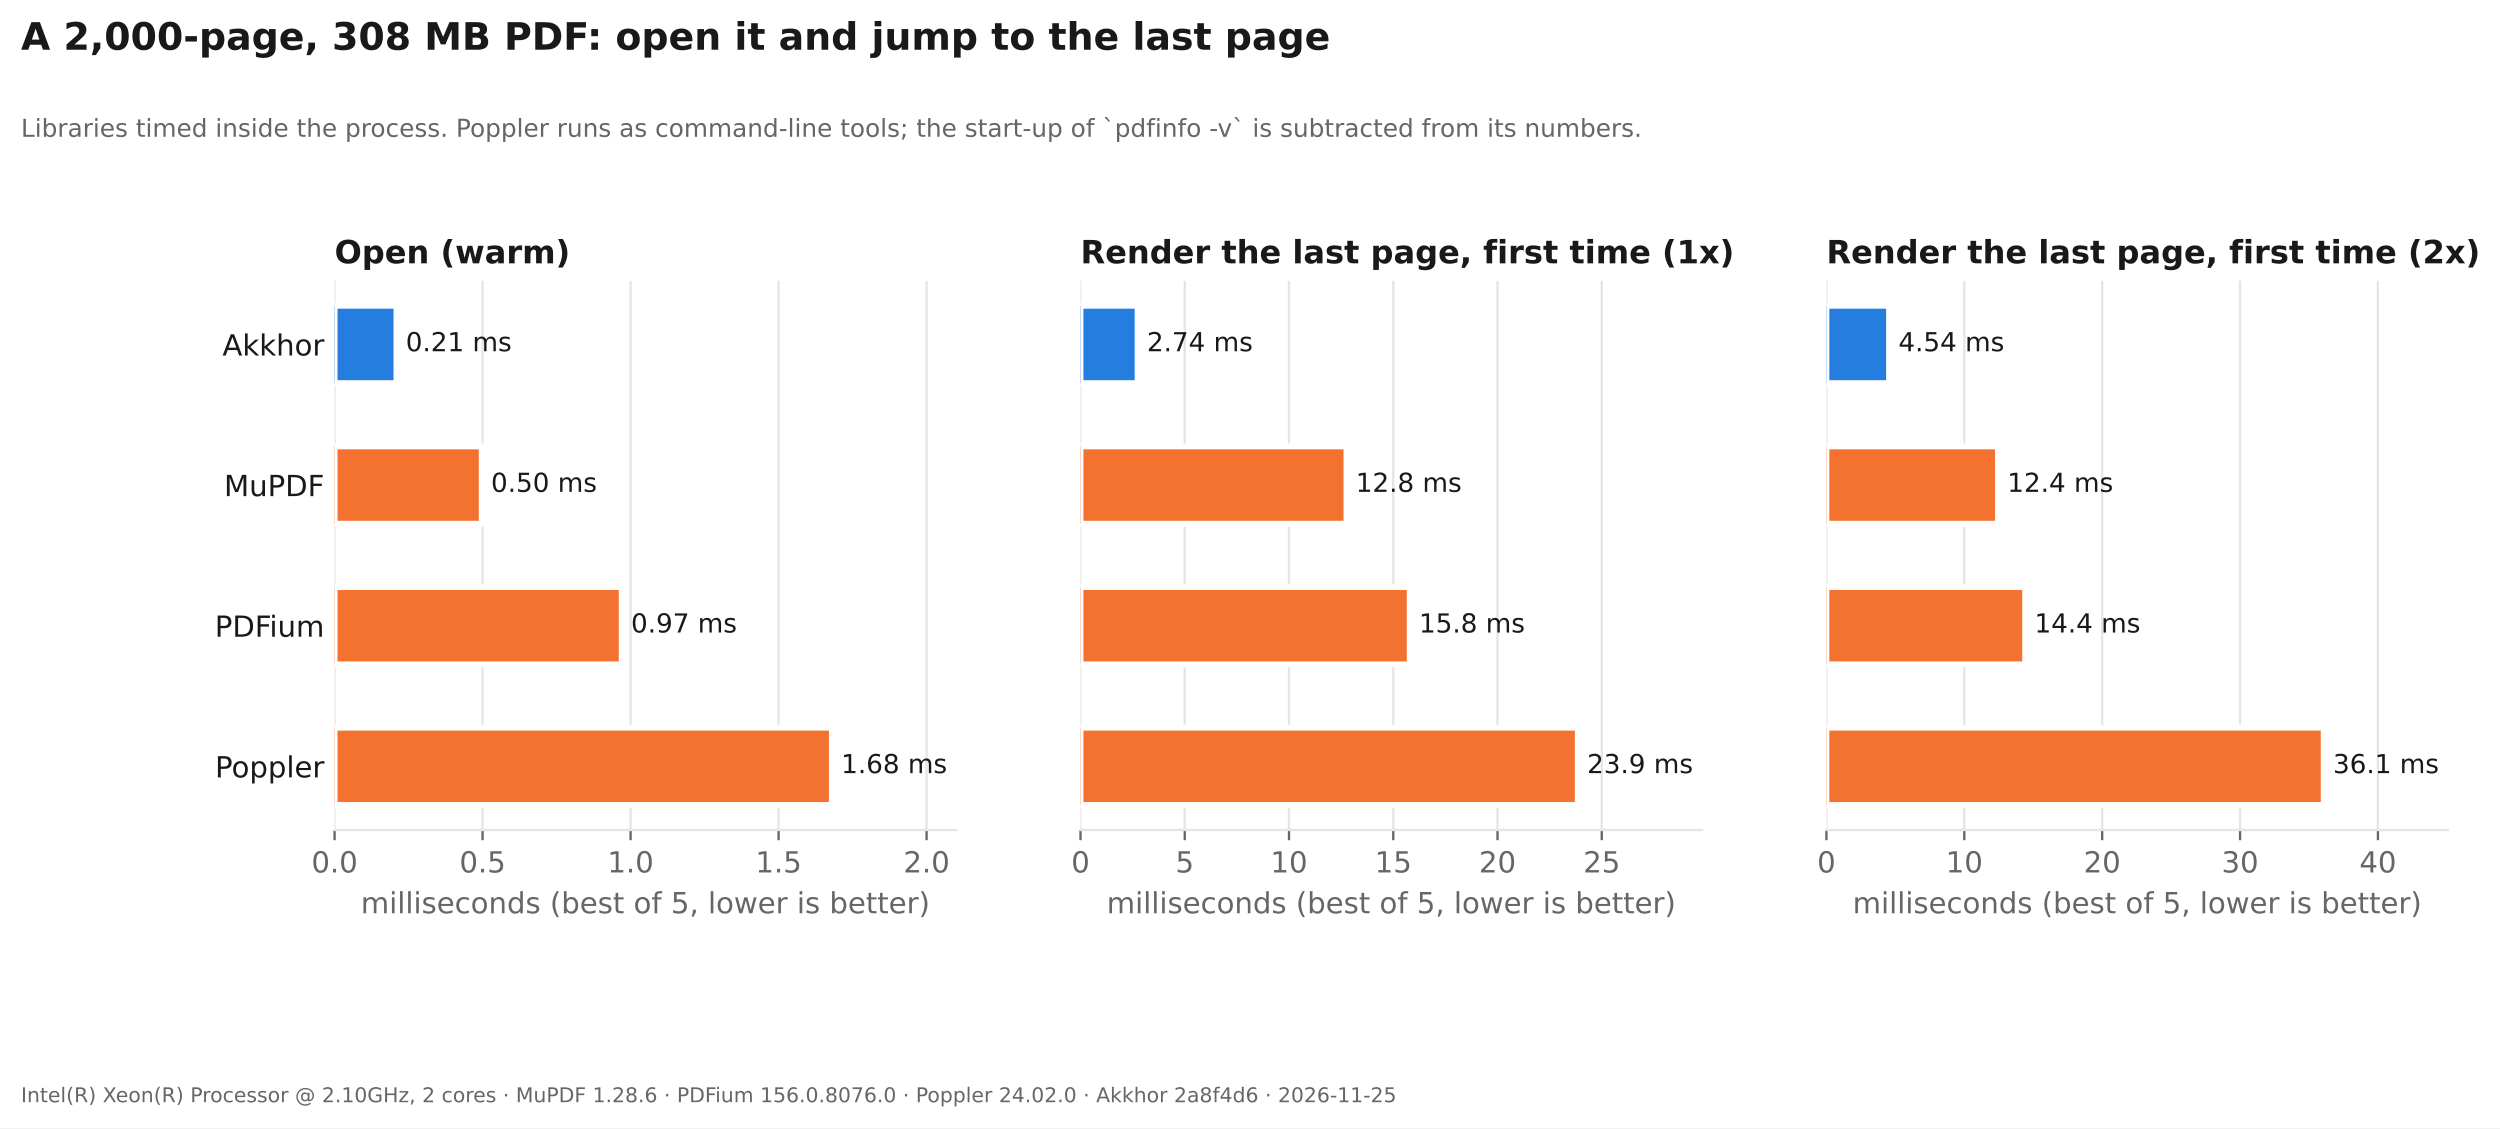
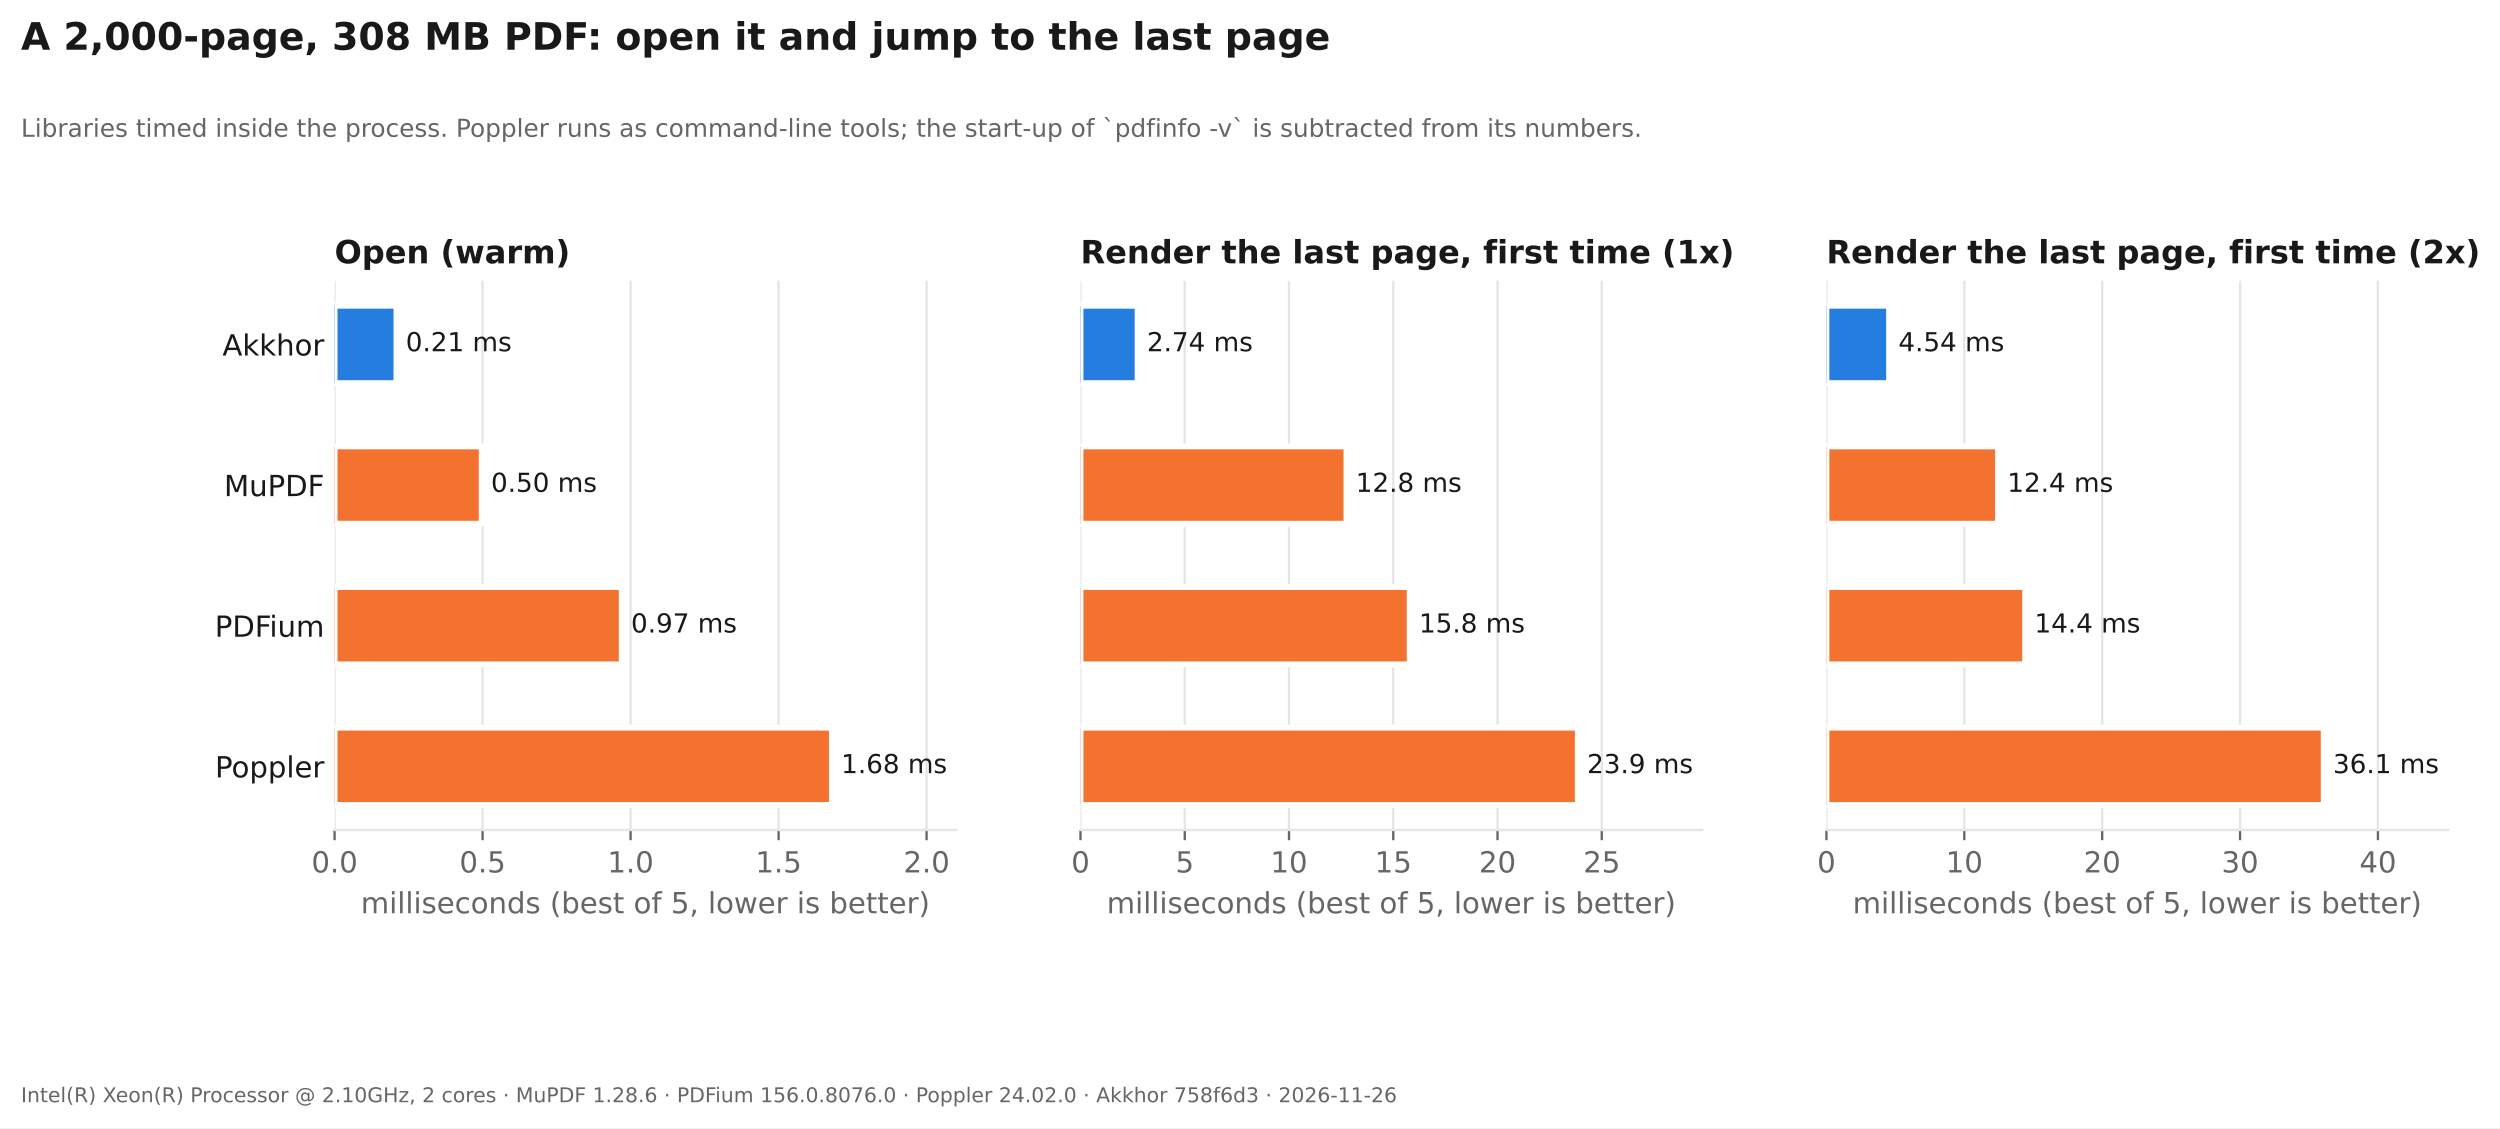
<svg xmlns="http://www.w3.org/2000/svg" xmlns:xlink="http://www.w3.org/1999/xlink" width="858.08pt" height="387.202pt" viewBox="0 0 858.08 387.202" version="1.1">
  <defs>
    <style type="text/css">*{stroke-linejoin: round; stroke-linecap: butt}</style>
  </defs>
  <g id="figure_1">
    <g id="patch_1">
      <path d="M 0 387.202  L 858.08 387.202  L 858.08 0  L 0 0  z " style="fill: #ffffff" />
    </g>
    <g id="axes_1">
      <g id="patch_2">
        <path d="M 114.84 284.873  L 328.193 284.873  L 328.193 96.377  L 114.84 96.377  z " style="fill: #ffffff" />
      </g>
      <g id="matplotlib.axis_1">
        <g id="xtick_1">
          <g id="line2d_1">
-             <path d="M 114.84 284.873  L 114.84 96.377  " clip-path="url(#pf1f8b176f7)" style="fill: none; stroke: #e5e5e5; stroke-width: 0.8; stroke-linecap: square" />
+             <path d="M 114.84 284.873  L 114.84 96.377  " clip-path="url(#p0b7509cb0c)" style="fill: none; stroke: #e5e5e5; stroke-width: 0.8; stroke-linecap: square" />
          </g>
          <g id="line2d_2">
            <defs>
-               <path id="m13250ff555" d="M 0 0  L 0 3.5  " style="stroke: #666666; stroke-width: 0.8" />
+               <path id="m9afbb3ac37" d="M 0 0  L 0 3.5  " style="stroke: #666666; stroke-width: 0.8" />
            </defs>
            <g>
-               <use xlink:href="#m13250ff555" x="114.84" y="284.873" style="fill: #666666; stroke: #666666; stroke-width: 0.8" />
+               <use xlink:href="#m9afbb3ac37" x="114.84" y="284.873" style="fill: #666666; stroke: #666666; stroke-width: 0.8" />
            </g>
          </g>
          <g id="text_1">
            <text style="font-size: 10px; font-family: 'DejaVu Sans'; text-anchor: middle; fill: #666666" x="114.84" y="299.471" transform="rotate(-0 114.84 299.4707)">0.0</text>
          </g>
        </g>
        <g id="xtick_2">
          <g id="line2d_3">
-             <path d="M 165.638 284.873  L 165.638 96.377  " clip-path="url(#pf1f8b176f7)" style="fill: none; stroke: #e5e5e5; stroke-width: 0.8; stroke-linecap: square" />
+             <path d="M 165.638 284.873  L 165.638 96.377  " clip-path="url(#p0b7509cb0c)" style="fill: none; stroke: #e5e5e5; stroke-width: 0.8; stroke-linecap: square" />
          </g>
          <g id="line2d_4">
            <g>
-               <use xlink:href="#m13250ff555" x="165.638" y="284.873" style="fill: #666666; stroke: #666666; stroke-width: 0.8" />
+               <use xlink:href="#m9afbb3ac37" x="165.638" y="284.873" style="fill: #666666; stroke: #666666; stroke-width: 0.8" />
            </g>
          </g>
          <g id="text_2">
            <text style="font-size: 10px; font-family: 'DejaVu Sans'; text-anchor: middle; fill: #666666" x="165.638" y="299.471" transform="rotate(-0 165.6383 299.4707)">0.5</text>
          </g>
        </g>
        <g id="xtick_3">
          <g id="line2d_5">
-             <path d="M 216.437 284.873  L 216.437 96.377  " clip-path="url(#pf1f8b176f7)" style="fill: none; stroke: #e5e5e5; stroke-width: 0.8; stroke-linecap: square" />
+             <path d="M 216.437 284.873  L 216.437 96.377  " clip-path="url(#p0b7509cb0c)" style="fill: none; stroke: #e5e5e5; stroke-width: 0.8; stroke-linecap: square" />
          </g>
          <g id="line2d_6">
            <g>
-               <use xlink:href="#m13250ff555" x="216.437" y="284.873" style="fill: #666666; stroke: #666666; stroke-width: 0.8" />
+               <use xlink:href="#m9afbb3ac37" x="216.437" y="284.873" style="fill: #666666; stroke: #666666; stroke-width: 0.8" />
            </g>
          </g>
          <g id="text_3">
            <text style="font-size: 10px; font-family: 'DejaVu Sans'; text-anchor: middle; fill: #666666" x="216.437" y="299.471" transform="rotate(-0 216.4366 299.4707)">1.0</text>
          </g>
        </g>
        <g id="xtick_4">
          <g id="line2d_7">
-             <path d="M 267.235 284.873  L 267.235 96.377  " clip-path="url(#pf1f8b176f7)" style="fill: none; stroke: #e5e5e5; stroke-width: 0.8; stroke-linecap: square" />
+             <path d="M 267.235 284.873  L 267.235 96.377  " clip-path="url(#p0b7509cb0c)" style="fill: none; stroke: #e5e5e5; stroke-width: 0.8; stroke-linecap: square" />
          </g>
          <g id="line2d_8">
            <g>
-               <use xlink:href="#m13250ff555" x="267.235" y="284.873" style="fill: #666666; stroke: #666666; stroke-width: 0.8" />
+               <use xlink:href="#m9afbb3ac37" x="267.235" y="284.873" style="fill: #666666; stroke: #666666; stroke-width: 0.8" />
            </g>
          </g>
          <g id="text_4">
            <text style="font-size: 10px; font-family: 'DejaVu Sans'; text-anchor: middle; fill: #666666" x="267.235" y="299.471" transform="rotate(-0 267.235 299.4707)">1.5</text>
          </g>
        </g>
        <g id="xtick_5">
          <g id="line2d_9">
-             <path d="M 318.033 284.873  L 318.033 96.377  " clip-path="url(#pf1f8b176f7)" style="fill: none; stroke: #e5e5e5; stroke-width: 0.8; stroke-linecap: square" />
+             <path d="M 318.033 284.873  L 318.033 96.377  " clip-path="url(#p0b7509cb0c)" style="fill: none; stroke: #e5e5e5; stroke-width: 0.8; stroke-linecap: square" />
          </g>
          <g id="line2d_10">
            <g>
-               <use xlink:href="#m13250ff555" x="318.033" y="284.873" style="fill: #666666; stroke: #666666; stroke-width: 0.8" />
+               <use xlink:href="#m9afbb3ac37" x="318.033" y="284.873" style="fill: #666666; stroke: #666666; stroke-width: 0.8" />
            </g>
          </g>
          <g id="text_5">
            <text style="font-size: 10px; font-family: 'DejaVu Sans'; text-anchor: middle; fill: #666666" x="318.033" y="299.471" transform="rotate(-0 318.0333 299.4707)">2.0</text>
          </g>
        </g>
        <g id="text_6">
          <text style="font-size: 10px; font-family: 'DejaVu Sans'; text-anchor: middle; fill: #666666" x="221.516" y="313.471" transform="rotate(-0 221.5165 313.4715)">milliseconds (best of 5, lower is better)</text>
        </g>
      </g>
      <g id="matplotlib.axis_2">
        <g id="ytick_1">
          <g id="line2d_11" />
          <g id="text_7">
            <text style="font-size: 10px; font-family: 'DejaVu Sans'; text-anchor: end; fill: #191919" x="111.34" y="122.019" transform="rotate(-0 111.34 122.0186)">Akkhor</text>
          </g>
        </g>
        <g id="ytick_2">
          <g id="line2d_12" />
          <g id="text_8">
            <text style="font-size: 10px; font-family: 'DejaVu Sans'; text-anchor: end; fill: #191919" x="111.34" y="170.289" transform="rotate(-0 111.34 170.2886)">MuPDF</text>
          </g>
        </g>
        <g id="ytick_3">
          <g id="line2d_13" />
          <g id="text_9">
            <text style="font-size: 10px; font-family: 'DejaVu Sans'; text-anchor: end; fill: #191919" x="111.34" y="218.559" transform="rotate(-0 111.34 218.5594)">PDFium</text>
          </g>
        </g>
        <g id="ytick_4">
          <g id="line2d_14" />
          <g id="text_10">
            <text style="font-size: 10px; font-family: 'DejaVu Sans'; text-anchor: end; fill: #191919" x="111.34" y="266.83" transform="rotate(-0 111.34 266.8299)">Poppler</text>
          </g>
        </g>
      </g>
      <g id="patch_3">
-         <path d="M 114.84 131.494  L 136.074 131.494  L 136.074 104.945  L 114.84 104.945  z " clip-path="url(#pf1f8b176f7)" style="fill: #257de0; stroke: #ffffff; stroke-width: 2; stroke-linejoin: miter" />
+         <path d="M 114.84 131.494  L 136.074 131.494  L 136.074 104.945  L 114.84 104.945  z " clip-path="url(#p0b7509cb0c)" style="fill: #257de0; stroke: #ffffff; stroke-width: 2; stroke-linejoin: miter" />
      </g>
      <g id="patch_4">
-         <path d="M 114.84 179.764  L 165.334 179.764  L 165.334 153.215  L 114.84 153.215  z " clip-path="url(#pf1f8b176f7)" style="fill: #f47230; stroke: #ffffff; stroke-width: 2; stroke-linejoin: miter" />
+         <path d="M 114.84 179.764  L 165.334 179.764  L 165.334 153.215  L 114.84 153.215  z " clip-path="url(#p0b7509cb0c)" style="fill: #f47230; stroke: #ffffff; stroke-width: 2; stroke-linejoin: miter" />
      </g>
      <g id="patch_5">
-         <path d="M 114.84 228.035  L 213.389 228.035  L 213.389 201.486  L 114.84 201.486  z " clip-path="url(#pf1f8b176f7)" style="fill: #f47230; stroke: #ffffff; stroke-width: 2; stroke-linejoin: miter" />
+         <path d="M 114.84 228.035  L 213.389 228.035  L 213.389 201.486  L 114.84 201.486  z " clip-path="url(#p0b7509cb0c)" style="fill: #f47230; stroke: #ffffff; stroke-width: 2; stroke-linejoin: miter" />
      </g>
      <g id="patch_6">
-         <path d="M 114.84 276.305  L 285.522 276.305  L 285.522 249.756  L 114.84 249.756  z " clip-path="url(#pf1f8b176f7)" style="fill: #f47230; stroke: #ffffff; stroke-width: 2; stroke-linejoin: miter" />
+         <path d="M 114.84 276.305  L 285.522 276.305  L 285.522 249.756  L 114.84 249.756  z " clip-path="url(#p0b7509cb0c)" style="fill: #f47230; stroke: #ffffff; stroke-width: 2; stroke-linejoin: miter" />
      </g>
      <g id="patch_7">
        <path d="M 114.84 284.873  L 328.193 284.873  " style="fill: none; stroke: #e5e5e5; stroke-width: 0.8; stroke-linejoin: miter; stroke-linecap: square" />
      </g>
      <g id="text_11">
        <text style="font-size: 9px; font-family: 'DejaVu Sans'; text-anchor: start; fill: #191919" x="139.274" y="120.557" transform="rotate(-0 139.274 120.5573)">0.21 ms</text>
      </g>
      <g id="text_12">
        <text style="font-size: 9px; font-family: 'DejaVu Sans'; text-anchor: start; fill: #191919" x="168.534" y="168.828" transform="rotate(-0 168.5338 168.8277)">0.50 ms</text>
      </g>
      <g id="text_13">
        <text style="font-size: 9px; font-family: 'DejaVu Sans'; text-anchor: start; fill: #191919" x="216.589" y="217.098" transform="rotate(-0 216.589 217.0981)">0.97 ms</text>
      </g>
      <g id="text_14">
        <text style="font-size: 9px; font-family: 'DejaVu Sans'; text-anchor: start; fill: #191919" x="288.723" y="265.369" transform="rotate(-0 288.7226 265.3685)">1.68 ms</text>
      </g>
      <g id="text_15">
        <text style="font-weight: 700; font-size: 11px; font-family: 'DejaVu Sans'; text-anchor: start; fill: #191919" x="114.84" y="90.377" transform="rotate(-0 114.84 90.37702)">Open (warm)</text>
      </g>
    </g>
    <g id="axes_2">
      <g id="patch_8">
        <path d="M 370.864 284.873  L 584.216 284.873  L 584.216 96.377  L 370.864 96.377  z " style="fill: #ffffff" />
      </g>
      <g id="matplotlib.axis_3">
        <g id="xtick_6">
          <g id="line2d_15">
-             <path d="M 370.864 284.873  L 370.864 96.377  " clip-path="url(#p4d5de97fbf)" style="fill: none; stroke: #e5e5e5; stroke-width: 0.8; stroke-linecap: square" />
+             <path d="M 370.864 284.873  L 370.864 96.377  " clip-path="url(#p39cac77a9c)" style="fill: none; stroke: #e5e5e5; stroke-width: 0.8; stroke-linecap: square" />
          </g>
          <g id="line2d_16">
            <g>
-               <use xlink:href="#m13250ff555" x="370.864" y="284.873" style="fill: #666666; stroke: #666666; stroke-width: 0.8" />
+               <use xlink:href="#m9afbb3ac37" x="370.864" y="284.873" style="fill: #666666; stroke: #666666; stroke-width: 0.8" />
            </g>
          </g>
          <g id="text_16">
            <text style="font-size: 10px; font-family: 'DejaVu Sans'; text-anchor: middle; fill: #666666" x="370.864" y="299.471" transform="rotate(-0 370.8635 299.4707)">0</text>
          </g>
        </g>
        <g id="xtick_7">
          <g id="line2d_17">
-             <path d="M 406.646 284.873  L 406.646 96.377  " clip-path="url(#p4d5de97fbf)" style="fill: none; stroke: #e5e5e5; stroke-width: 0.8; stroke-linecap: square" />
+             <path d="M 406.646 284.873  L 406.646 96.377  " clip-path="url(#p39cac77a9c)" style="fill: none; stroke: #e5e5e5; stroke-width: 0.8; stroke-linecap: square" />
          </g>
          <g id="line2d_18">
            <g>
-               <use xlink:href="#m13250ff555" x="406.646" y="284.873" style="fill: #666666; stroke: #666666; stroke-width: 0.8" />
+               <use xlink:href="#m9afbb3ac37" x="406.646" y="284.873" style="fill: #666666; stroke: #666666; stroke-width: 0.8" />
            </g>
          </g>
          <g id="text_17">
            <text style="font-size: 10px; font-family: 'DejaVu Sans'; text-anchor: middle; fill: #666666" x="406.646" y="299.471" transform="rotate(-0 406.646 299.4707)">5</text>
          </g>
        </g>
        <g id="xtick_8">
          <g id="line2d_19">
-             <path d="M 442.428 284.873  L 442.428 96.377  " clip-path="url(#p4d5de97fbf)" style="fill: none; stroke: #e5e5e5; stroke-width: 0.8; stroke-linecap: square" />
+             <path d="M 442.428 284.873  L 442.428 96.377  " clip-path="url(#p39cac77a9c)" style="fill: none; stroke: #e5e5e5; stroke-width: 0.8; stroke-linecap: square" />
          </g>
          <g id="line2d_20">
            <g>
-               <use xlink:href="#m13250ff555" x="442.428" y="284.873" style="fill: #666666; stroke: #666666; stroke-width: 0.8" />
+               <use xlink:href="#m9afbb3ac37" x="442.428" y="284.873" style="fill: #666666; stroke: #666666; stroke-width: 0.8" />
            </g>
          </g>
          <g id="text_18">
            <text style="font-size: 10px; font-family: 'DejaVu Sans'; text-anchor: middle; fill: #666666" x="442.428" y="299.471" transform="rotate(-0 442.4285 299.4707)">10</text>
          </g>
        </g>
        <g id="xtick_9">
          <g id="line2d_21">
-             <path d="M 478.211 284.873  L 478.211 96.377  " clip-path="url(#p4d5de97fbf)" style="fill: none; stroke: #e5e5e5; stroke-width: 0.8; stroke-linecap: square" />
+             <path d="M 478.211 284.873  L 478.211 96.377  " clip-path="url(#p39cac77a9c)" style="fill: none; stroke: #e5e5e5; stroke-width: 0.8; stroke-linecap: square" />
          </g>
          <g id="line2d_22">
            <g>
-               <use xlink:href="#m13250ff555" x="478.211" y="284.873" style="fill: #666666; stroke: #666666; stroke-width: 0.8" />
+               <use xlink:href="#m9afbb3ac37" x="478.211" y="284.873" style="fill: #666666; stroke: #666666; stroke-width: 0.8" />
            </g>
          </g>
          <g id="text_19">
            <text style="font-size: 10px; font-family: 'DejaVu Sans'; text-anchor: middle; fill: #666666" x="478.211" y="299.471" transform="rotate(-0 478.2109 299.4707)">15</text>
          </g>
        </g>
        <g id="xtick_10">
          <g id="line2d_23">
-             <path d="M 513.993 284.873  L 513.993 96.377  " clip-path="url(#p4d5de97fbf)" style="fill: none; stroke: #e5e5e5; stroke-width: 0.8; stroke-linecap: square" />
+             <path d="M 513.993 284.873  L 513.993 96.377  " clip-path="url(#p39cac77a9c)" style="fill: none; stroke: #e5e5e5; stroke-width: 0.8; stroke-linecap: square" />
          </g>
          <g id="line2d_24">
            <g>
-               <use xlink:href="#m13250ff555" x="513.993" y="284.873" style="fill: #666666; stroke: #666666; stroke-width: 0.8" />
+               <use xlink:href="#m9afbb3ac37" x="513.993" y="284.873" style="fill: #666666; stroke: #666666; stroke-width: 0.8" />
            </g>
          </g>
          <g id="text_20">
            <text style="font-size: 10px; font-family: 'DejaVu Sans'; text-anchor: middle; fill: #666666" x="513.993" y="299.471" transform="rotate(-0 513.9934 299.4707)">20</text>
          </g>
        </g>
        <g id="xtick_11">
          <g id="line2d_25">
-             <path d="M 549.776 284.873  L 549.776 96.377  " clip-path="url(#p4d5de97fbf)" style="fill: none; stroke: #e5e5e5; stroke-width: 0.8; stroke-linecap: square" />
+             <path d="M 549.776 284.873  L 549.776 96.377  " clip-path="url(#p39cac77a9c)" style="fill: none; stroke: #e5e5e5; stroke-width: 0.8; stroke-linecap: square" />
          </g>
          <g id="line2d_26">
            <g>
-               <use xlink:href="#m13250ff555" x="549.776" y="284.873" style="fill: #666666; stroke: #666666; stroke-width: 0.8" />
+               <use xlink:href="#m9afbb3ac37" x="549.776" y="284.873" style="fill: #666666; stroke: #666666; stroke-width: 0.8" />
            </g>
          </g>
          <g id="text_21">
            <text style="font-size: 10px; font-family: 'DejaVu Sans'; text-anchor: middle; fill: #666666" x="549.776" y="299.471" transform="rotate(-0 549.7758 299.4707)">25</text>
          </g>
        </g>
        <g id="text_22">
          <text style="font-size: 10px; font-family: 'DejaVu Sans'; text-anchor: middle; fill: #666666" x="477.54" y="313.471" transform="rotate(-0 477.54 313.4715)">milliseconds (best of 5, lower is better)</text>
        </g>
      </g>
      <g id="matplotlib.axis_4">
        <g id="ytick_5">
          <g id="line2d_27" />
        </g>
        <g id="ytick_6">
          <g id="line2d_28" />
        </g>
        <g id="ytick_7">
          <g id="line2d_29" />
        </g>
        <g id="ytick_8">
          <g id="line2d_30" />
        </g>
      </g>
      <g id="patch_9">
-         <path d="M 370.864 131.494  L 390.458 131.494  L 390.458 104.945  L 370.864 104.945  z " clip-path="url(#p4d5de97fbf)" style="fill: #257de0; stroke: #ffffff; stroke-width: 2; stroke-linejoin: miter" />
+         <path d="M 370.864 131.494  L 390.458 131.494  L 390.458 104.945  L 370.864 104.945  z " clip-path="url(#p39cac77a9c)" style="fill: #257de0; stroke: #ffffff; stroke-width: 2; stroke-linejoin: miter" />
      </g>
      <g id="patch_10">
-         <path d="M 370.864 179.764  L 462.145 179.764  L 462.145 153.215  L 370.864 153.215  z " clip-path="url(#p4d5de97fbf)" style="fill: #f47230; stroke: #ffffff; stroke-width: 2; stroke-linejoin: miter" />
+         <path d="M 370.864 179.764  L 462.145 179.764  L 462.145 153.215  L 370.864 153.215  z " clip-path="url(#p39cac77a9c)" style="fill: #f47230; stroke: #ffffff; stroke-width: 2; stroke-linejoin: miter" />
      </g>
      <g id="patch_11">
-         <path d="M 370.864 228.035  L 483.85 228.035  L 483.85 201.486  L 370.864 201.486  z " clip-path="url(#p4d5de97fbf)" style="fill: #f47230; stroke: #ffffff; stroke-width: 2; stroke-linejoin: miter" />
+         <path d="M 370.864 228.035  L 483.85 228.035  L 483.85 201.486  L 370.864 201.486  z " clip-path="url(#p39cac77a9c)" style="fill: #f47230; stroke: #ffffff; stroke-width: 2; stroke-linejoin: miter" />
      </g>
      <g id="patch_12">
-         <path d="M 370.864 276.305  L 541.546 276.305  L 541.546 249.756  L 370.864 249.756  z " clip-path="url(#p4d5de97fbf)" style="fill: #f47230; stroke: #ffffff; stroke-width: 2; stroke-linejoin: miter" />
+         <path d="M 370.864 276.305  L 541.546 276.305  L 541.546 249.756  L 370.864 249.756  z " clip-path="url(#p39cac77a9c)" style="fill: #f47230; stroke: #ffffff; stroke-width: 2; stroke-linejoin: miter" />
      </g>
      <g id="patch_13">
        <path d="M 370.864 284.873  L 584.216 284.873  " style="fill: none; stroke: #e5e5e5; stroke-width: 0.8; stroke-linejoin: miter; stroke-linecap: square" />
      </g>
      <g id="text_23">
        <text style="font-size: 9px; font-family: 'DejaVu Sans'; text-anchor: start; fill: #191919" x="393.658" y="120.557" transform="rotate(-0 393.6583 120.5573)">2.74 ms</text>
      </g>
      <g id="text_24">
        <text style="font-size: 9px; font-family: 'DejaVu Sans'; text-anchor: start; fill: #191919" x="465.345" y="168.828" transform="rotate(-0 465.3449 168.8277)">12.8 ms</text>
      </g>
      <g id="text_25">
        <text style="font-size: 9px; font-family: 'DejaVu Sans'; text-anchor: start; fill: #191919" x="487.051" y="217.098" transform="rotate(-0 487.0505 217.0981)">15.8 ms</text>
      </g>
      <g id="text_26">
        <text style="font-size: 9px; font-family: 'DejaVu Sans'; text-anchor: start; fill: #191919" x="544.746" y="265.369" transform="rotate(-0 544.7462 265.3685)">23.9 ms</text>
      </g>
      <g id="text_27">
        <text style="font-weight: 700; font-size: 11px; font-family: 'DejaVu Sans'; text-anchor: start; fill: #191919" x="370.864" y="90.377" transform="rotate(-0 370.8635 90.37702)">Render the last page, first time (1x)</text>
      </g>
    </g>
    <g id="axes_3">
      <g id="patch_14">
        <path d="M 626.887 284.873  L 840.24 284.873  L 840.24 96.377  L 626.887 96.377  z " style="fill: #ffffff" />
      </g>
      <g id="matplotlib.axis_5">
        <g id="xtick_12">
          <g id="line2d_31">
-             <path d="M 626.887 284.873  L 626.887 96.377  " clip-path="url(#p975b23e01e)" style="fill: none; stroke: #e5e5e5; stroke-width: 0.8; stroke-linecap: square" />
+             <path d="M 626.887 284.873  L 626.887 96.377  " clip-path="url(#pef1f8a5b7e)" style="fill: none; stroke: #e5e5e5; stroke-width: 0.8; stroke-linecap: square" />
          </g>
          <g id="line2d_32">
            <g>
-               <use xlink:href="#m13250ff555" x="626.887" y="284.873" style="fill: #666666; stroke: #666666; stroke-width: 0.8" />
+               <use xlink:href="#m9afbb3ac37" x="626.887" y="284.873" style="fill: #666666; stroke: #666666; stroke-width: 0.8" />
            </g>
          </g>
          <g id="text_28">
            <text style="font-size: 10px; font-family: 'DejaVu Sans'; text-anchor: middle; fill: #666666" x="626.887" y="299.471" transform="rotate(-0 626.8871 299.4707)">0</text>
          </g>
        </g>
        <g id="xtick_13">
          <g id="line2d_33">
-             <path d="M 674.211 284.873  L 674.211 96.377  " clip-path="url(#p975b23e01e)" style="fill: none; stroke: #e5e5e5; stroke-width: 0.8; stroke-linecap: square" />
+             <path d="M 674.211 284.873  L 674.211 96.377  " clip-path="url(#pef1f8a5b7e)" style="fill: none; stroke: #e5e5e5; stroke-width: 0.8; stroke-linecap: square" />
          </g>
          <g id="line2d_34">
            <g>
-               <use xlink:href="#m13250ff555" x="674.211" y="284.873" style="fill: #666666; stroke: #666666; stroke-width: 0.8" />
+               <use xlink:href="#m9afbb3ac37" x="674.211" y="284.873" style="fill: #666666; stroke: #666666; stroke-width: 0.8" />
            </g>
          </g>
          <g id="text_29">
            <text style="font-size: 10px; font-family: 'DejaVu Sans'; text-anchor: middle; fill: #666666" x="674.211" y="299.471" transform="rotate(-0 674.2107 299.4707)">10</text>
          </g>
        </g>
        <g id="xtick_14">
          <g id="line2d_35">
-             <path d="M 721.534 284.873  L 721.534 96.377  " clip-path="url(#p975b23e01e)" style="fill: none; stroke: #e5e5e5; stroke-width: 0.8; stroke-linecap: square" />
+             <path d="M 721.534 284.873  L 721.534 96.377  " clip-path="url(#pef1f8a5b7e)" style="fill: none; stroke: #e5e5e5; stroke-width: 0.8; stroke-linecap: square" />
          </g>
          <g id="line2d_36">
            <g>
-               <use xlink:href="#m13250ff555" x="721.534" y="284.873" style="fill: #666666; stroke: #666666; stroke-width: 0.8" />
+               <use xlink:href="#m9afbb3ac37" x="721.534" y="284.873" style="fill: #666666; stroke: #666666; stroke-width: 0.8" />
            </g>
          </g>
          <g id="text_30">
            <text style="font-size: 10px; font-family: 'DejaVu Sans'; text-anchor: middle; fill: #666666" x="721.534" y="299.471" transform="rotate(-0 721.5344 299.4707)">20</text>
          </g>
        </g>
        <g id="xtick_15">
          <g id="line2d_37">
-             <path d="M 768.858 284.873  L 768.858 96.377  " clip-path="url(#p975b23e01e)" style="fill: none; stroke: #e5e5e5; stroke-width: 0.8; stroke-linecap: square" />
+             <path d="M 768.858 284.873  L 768.858 96.377  " clip-path="url(#pef1f8a5b7e)" style="fill: none; stroke: #e5e5e5; stroke-width: 0.8; stroke-linecap: square" />
          </g>
          <g id="line2d_38">
            <g>
-               <use xlink:href="#m13250ff555" x="768.858" y="284.873" style="fill: #666666; stroke: #666666; stroke-width: 0.8" />
+               <use xlink:href="#m9afbb3ac37" x="768.858" y="284.873" style="fill: #666666; stroke: #666666; stroke-width: 0.8" />
            </g>
          </g>
          <g id="text_31">
            <text style="font-size: 10px; font-family: 'DejaVu Sans'; text-anchor: middle; fill: #666666" x="768.858" y="299.471" transform="rotate(-0 768.8581 299.4707)">30</text>
          </g>
        </g>
        <g id="xtick_16">
          <g id="line2d_39">
-             <path d="M 816.182 284.873  L 816.182 96.377  " clip-path="url(#p975b23e01e)" style="fill: none; stroke: #e5e5e5; stroke-width: 0.8; stroke-linecap: square" />
+             <path d="M 816.182 284.873  L 816.182 96.377  " clip-path="url(#pef1f8a5b7e)" style="fill: none; stroke: #e5e5e5; stroke-width: 0.8; stroke-linecap: square" />
          </g>
          <g id="line2d_40">
            <g>
-               <use xlink:href="#m13250ff555" x="816.182" y="284.873" style="fill: #666666; stroke: #666666; stroke-width: 0.8" />
+               <use xlink:href="#m9afbb3ac37" x="816.182" y="284.873" style="fill: #666666; stroke: #666666; stroke-width: 0.8" />
            </g>
          </g>
          <g id="text_32">
            <text style="font-size: 10px; font-family: 'DejaVu Sans'; text-anchor: middle; fill: #666666" x="816.182" y="299.471" transform="rotate(-0 816.1818 299.4707)">40</text>
          </g>
        </g>
        <g id="text_33">
          <text style="font-size: 10px; font-family: 'DejaVu Sans'; text-anchor: middle; fill: #666666" x="733.564" y="313.471" transform="rotate(-0 733.5635 313.4715)">milliseconds (best of 5, lower is better)</text>
        </g>
      </g>
      <g id="matplotlib.axis_6">
        <g id="ytick_9">
          <g id="line2d_41" />
        </g>
        <g id="ytick_10">
          <g id="line2d_42" />
        </g>
        <g id="ytick_11">
          <g id="line2d_43" />
        </g>
        <g id="ytick_12">
          <g id="line2d_44" />
        </g>
      </g>
      <g id="patch_15">
-         <path d="M 626.887 131.494  L 648.386 131.494  L 648.386 104.945  L 626.887 104.945  z " clip-path="url(#p975b23e01e)" style="fill: #257de0; stroke: #ffffff; stroke-width: 2; stroke-linejoin: miter" />
+         <path d="M 626.887 131.494  L 648.386 131.494  L 648.386 104.945  L 626.887 104.945  z " clip-path="url(#pef1f8a5b7e)" style="fill: #257de0; stroke: #ffffff; stroke-width: 2; stroke-linejoin: miter" />
      </g>
      <g id="patch_16">
-         <path d="M 626.887 179.764  L 685.767 179.764  L 685.767 153.215  L 626.887 153.215  z " clip-path="url(#p975b23e01e)" style="fill: #f47230; stroke: #ffffff; stroke-width: 2; stroke-linejoin: miter" />
+         <path d="M 626.887 179.764  L 685.767 179.764  L 685.767 153.215  L 626.887 153.215  z " clip-path="url(#pef1f8a5b7e)" style="fill: #f47230; stroke: #ffffff; stroke-width: 2; stroke-linejoin: miter" />
      </g>
      <g id="patch_17">
-         <path d="M 626.887 228.035  L 695.095 228.035  L 695.095 201.486  L 626.887 201.486  z " clip-path="url(#p975b23e01e)" style="fill: #f47230; stroke: #ffffff; stroke-width: 2; stroke-linejoin: miter" />
+         <path d="M 626.887 228.035  L 695.095 228.035  L 695.095 201.486  L 626.887 201.486  z " clip-path="url(#pef1f8a5b7e)" style="fill: #f47230; stroke: #ffffff; stroke-width: 2; stroke-linejoin: miter" />
      </g>
      <g id="patch_18">
-         <path d="M 626.887 276.305  L 797.569 276.305  L 797.569 249.756  L 626.887 249.756  z " clip-path="url(#p975b23e01e)" style="fill: #f47230; stroke: #ffffff; stroke-width: 2; stroke-linejoin: miter" />
+         <path d="M 626.887 276.305  L 797.569 276.305  L 797.569 249.756  L 626.887 249.756  z " clip-path="url(#pef1f8a5b7e)" style="fill: #f47230; stroke: #ffffff; stroke-width: 2; stroke-linejoin: miter" />
      </g>
      <g id="patch_19">
        <path d="M 626.887 284.873  L 840.24 284.873  " style="fill: none; stroke: #e5e5e5; stroke-width: 0.8; stroke-linejoin: miter; stroke-linecap: square" />
      </g>
      <g id="text_34">
        <text style="font-size: 9px; font-family: 'DejaVu Sans'; text-anchor: start; fill: #191919" x="651.587" y="120.557" transform="rotate(-0 651.5865 120.5573)">4.54 ms</text>
      </g>
      <g id="text_35">
        <text style="font-size: 9px; font-family: 'DejaVu Sans'; text-anchor: start; fill: #191919" x="688.967" y="168.828" transform="rotate(-0 688.9675 168.8277)">12.4 ms</text>
      </g>
      <g id="text_36">
        <text style="font-size: 9px; font-family: 'DejaVu Sans'; text-anchor: start; fill: #191919" x="698.295" y="217.098" transform="rotate(-0 698.295 217.0981)">14.4 ms</text>
      </g>
      <g id="text_37">
        <text style="font-size: 9px; font-family: 'DejaVu Sans'; text-anchor: start; fill: #191919" x="800.77" y="265.369" transform="rotate(-0 800.7697 265.3685)">36.1 ms</text>
      </g>
      <g id="text_38">
        <text style="font-weight: 700; font-size: 11px; font-family: 'DejaVu Sans'; text-anchor: start; fill: #191919" x="626.887" y="90.377" transform="rotate(-0 626.8871 90.37702)">Render the last page, first time (2x)</text>
      </g>
    </g>
    <g id="text_39">
      <text style="font-weight: 700; font-size: 13px; font-family: 'DejaVu Sans'; text-anchor: start; fill: #191919" x="7.2" y="17.078" transform="rotate(-0 7.2 17.07797)">A 2,000-page, 308 MB PDF: open it and jump to the last page</text>
    </g>
    <g id="text_40">
      <text style="font-size: 8.5px; font-family: 'DejaVu Sans'; text-anchor: start; fill: #666666" x="7.2" y="46.959" transform="rotate(-0 7.2 46.95902)">Libraries timed inside the process. Poppler runs as command-line tools; the start-up of `pdfinfo -v` is subtracted from its numbers.</text>
    </g>
    <g id="text_41">
-       <text style="font-size: 7px; font-family: 'DejaVu Sans'; text-anchor: start; fill: #666666" x="7.2" y="378.32" transform="rotate(-0 7.2 378.3199)">Intel(R) Xeon(R) Processor @ 2.10GHz, 2 cores · MuPDF 1.28.6 · PDFium 156.0.8076.0 · Poppler 24.02.0 · Akkhor 2a8f4d6 · 2026-11-25</text>
+       <text style="font-size: 7px; font-family: 'DejaVu Sans'; text-anchor: start; fill: #666666" x="7.2" y="378.32" transform="rotate(-0 7.2 378.3199)">Intel(R) Xeon(R) Processor @ 2.10GHz, 2 cores · MuPDF 1.28.6 · PDFium 156.0.8076.0 · Poppler 24.02.0 · Akkhor 758f6d3 · 2026-11-26</text>
    </g>
  </g>
  <defs>
-     <clipPath id="pf1f8b176f7">
+     <clipPath id="p0b7509cb0c">
      <rect x="114.84" y="96.377" width="213.353" height="188.496" />
    </clipPath>
-     <clipPath id="p4d5de97fbf">
+     <clipPath id="p39cac77a9c">
      <rect x="370.864" y="96.377" width="213.353" height="188.496" />
    </clipPath>
-     <clipPath id="p975b23e01e">
+     <clipPath id="pef1f8a5b7e">
      <rect x="626.887" y="96.377" width="213.353" height="188.496" />
    </clipPath>
  </defs>
</svg>
